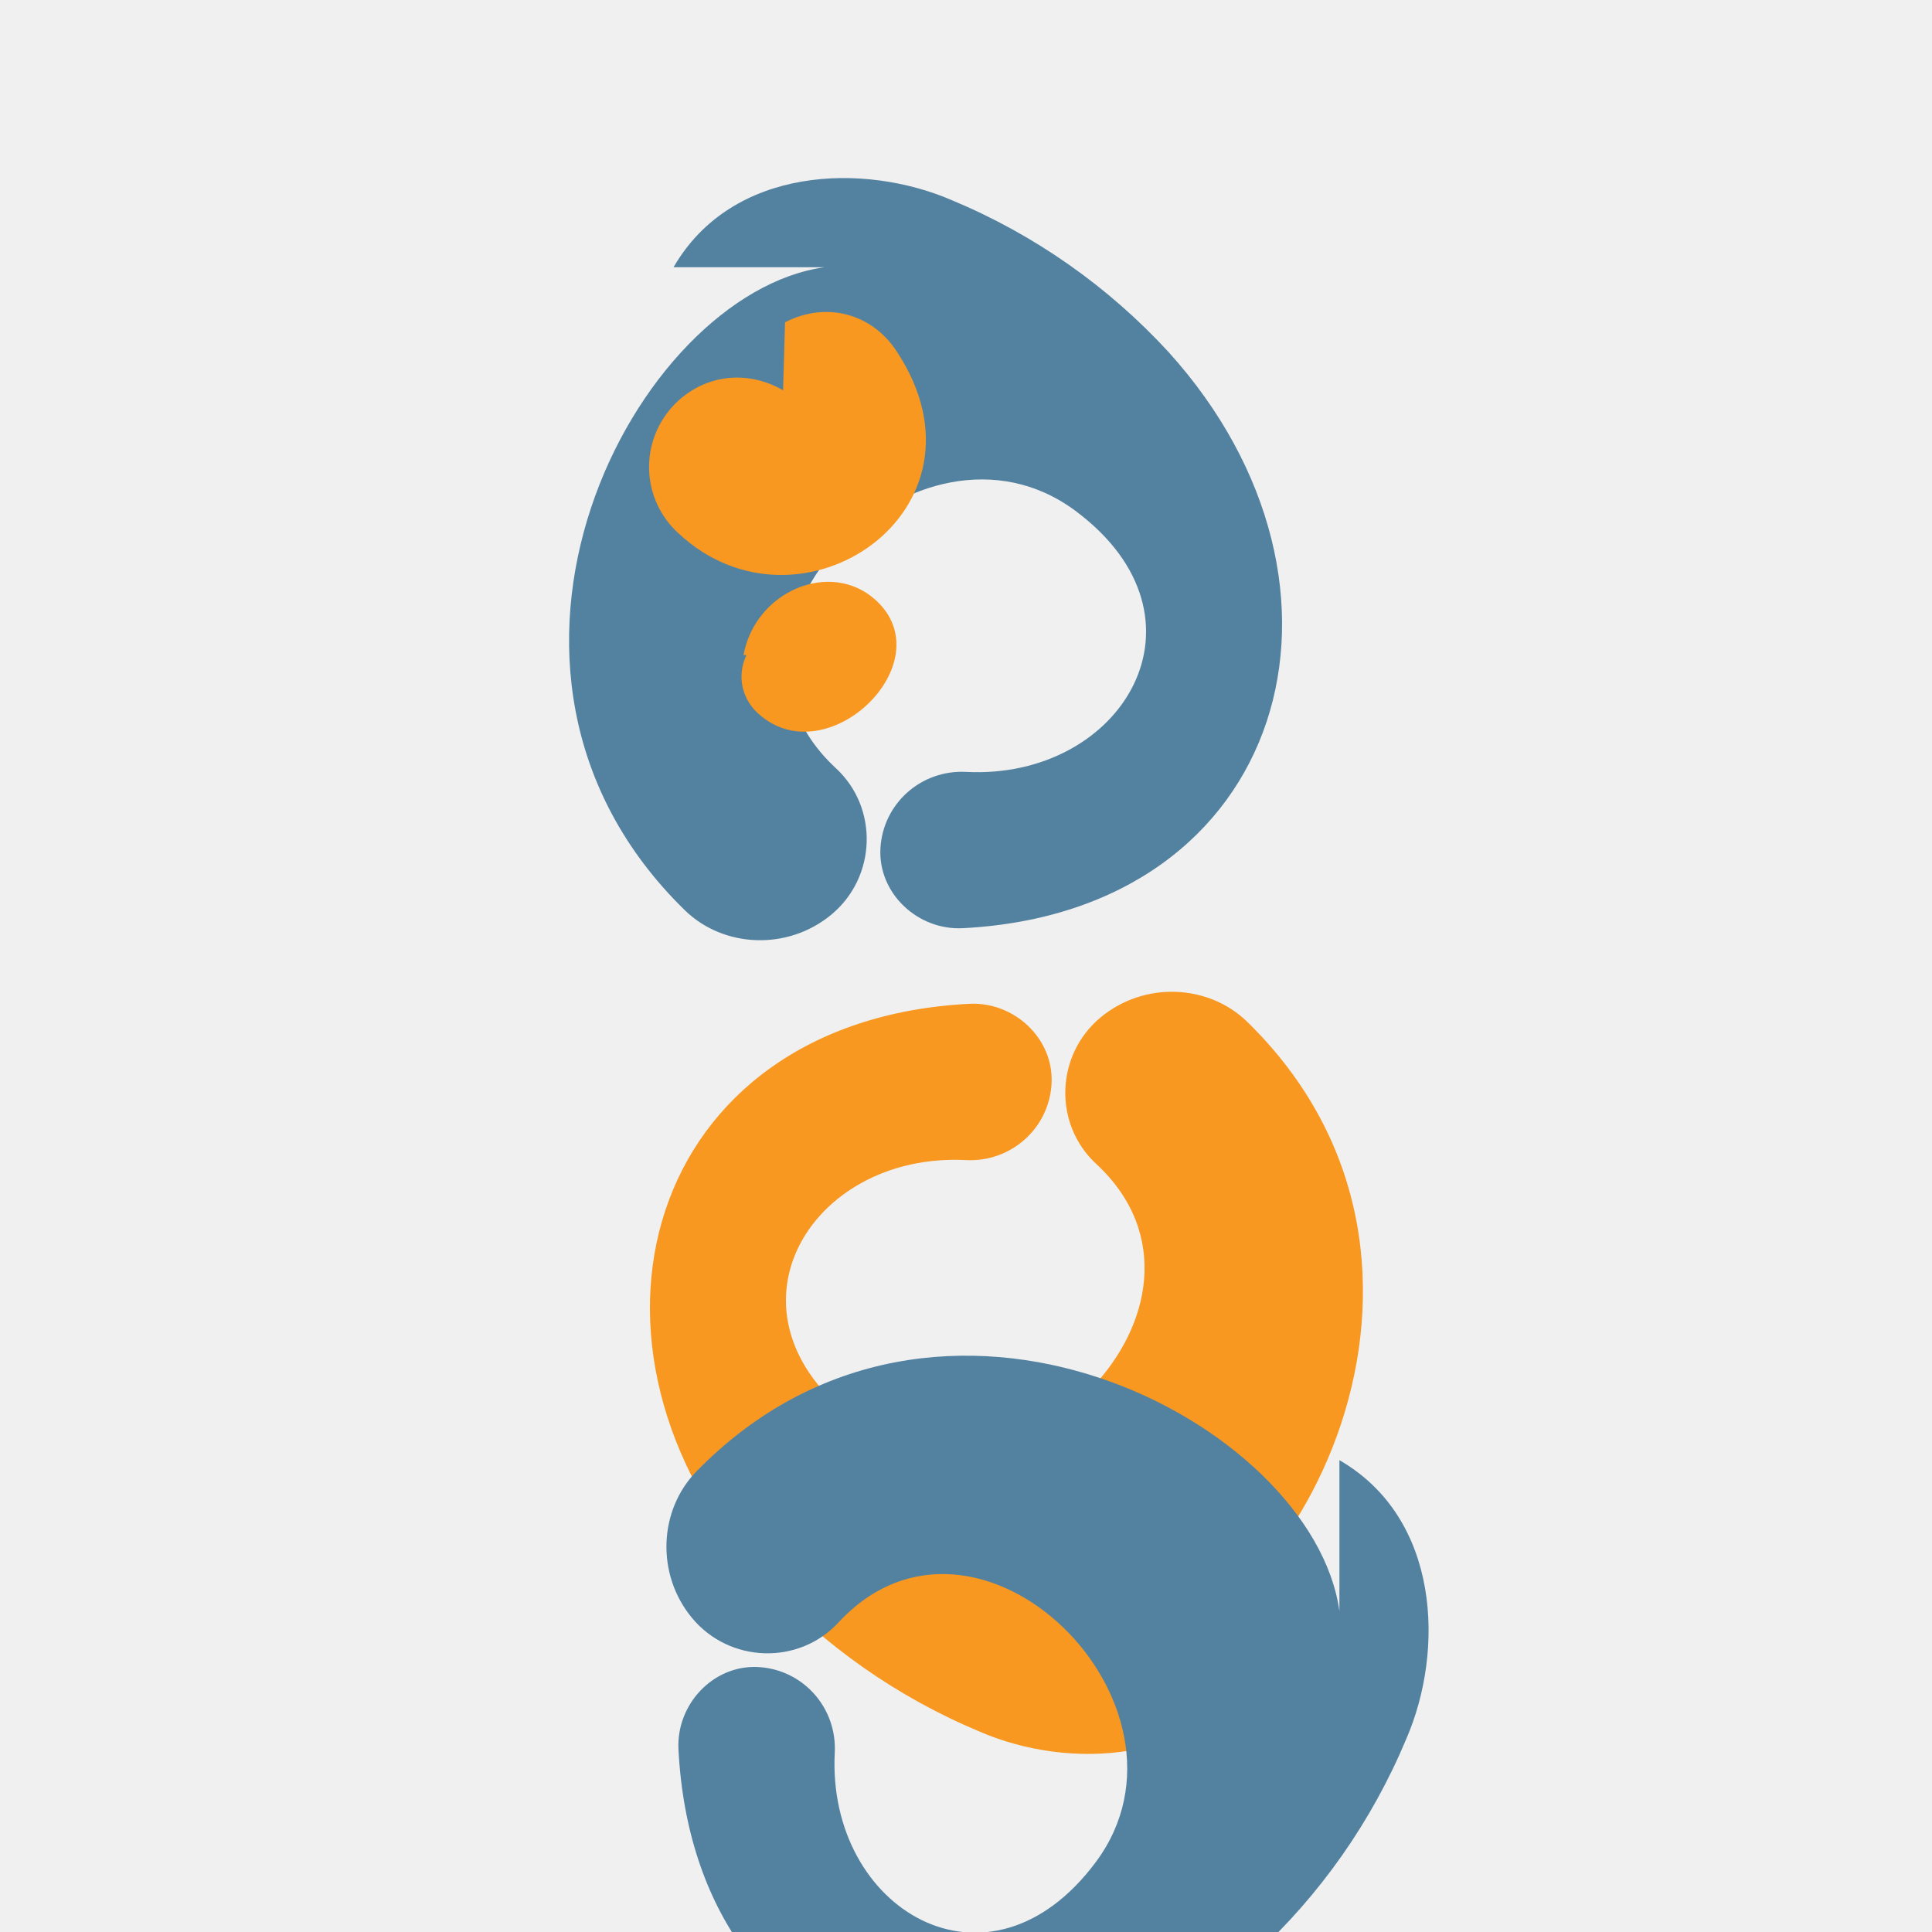
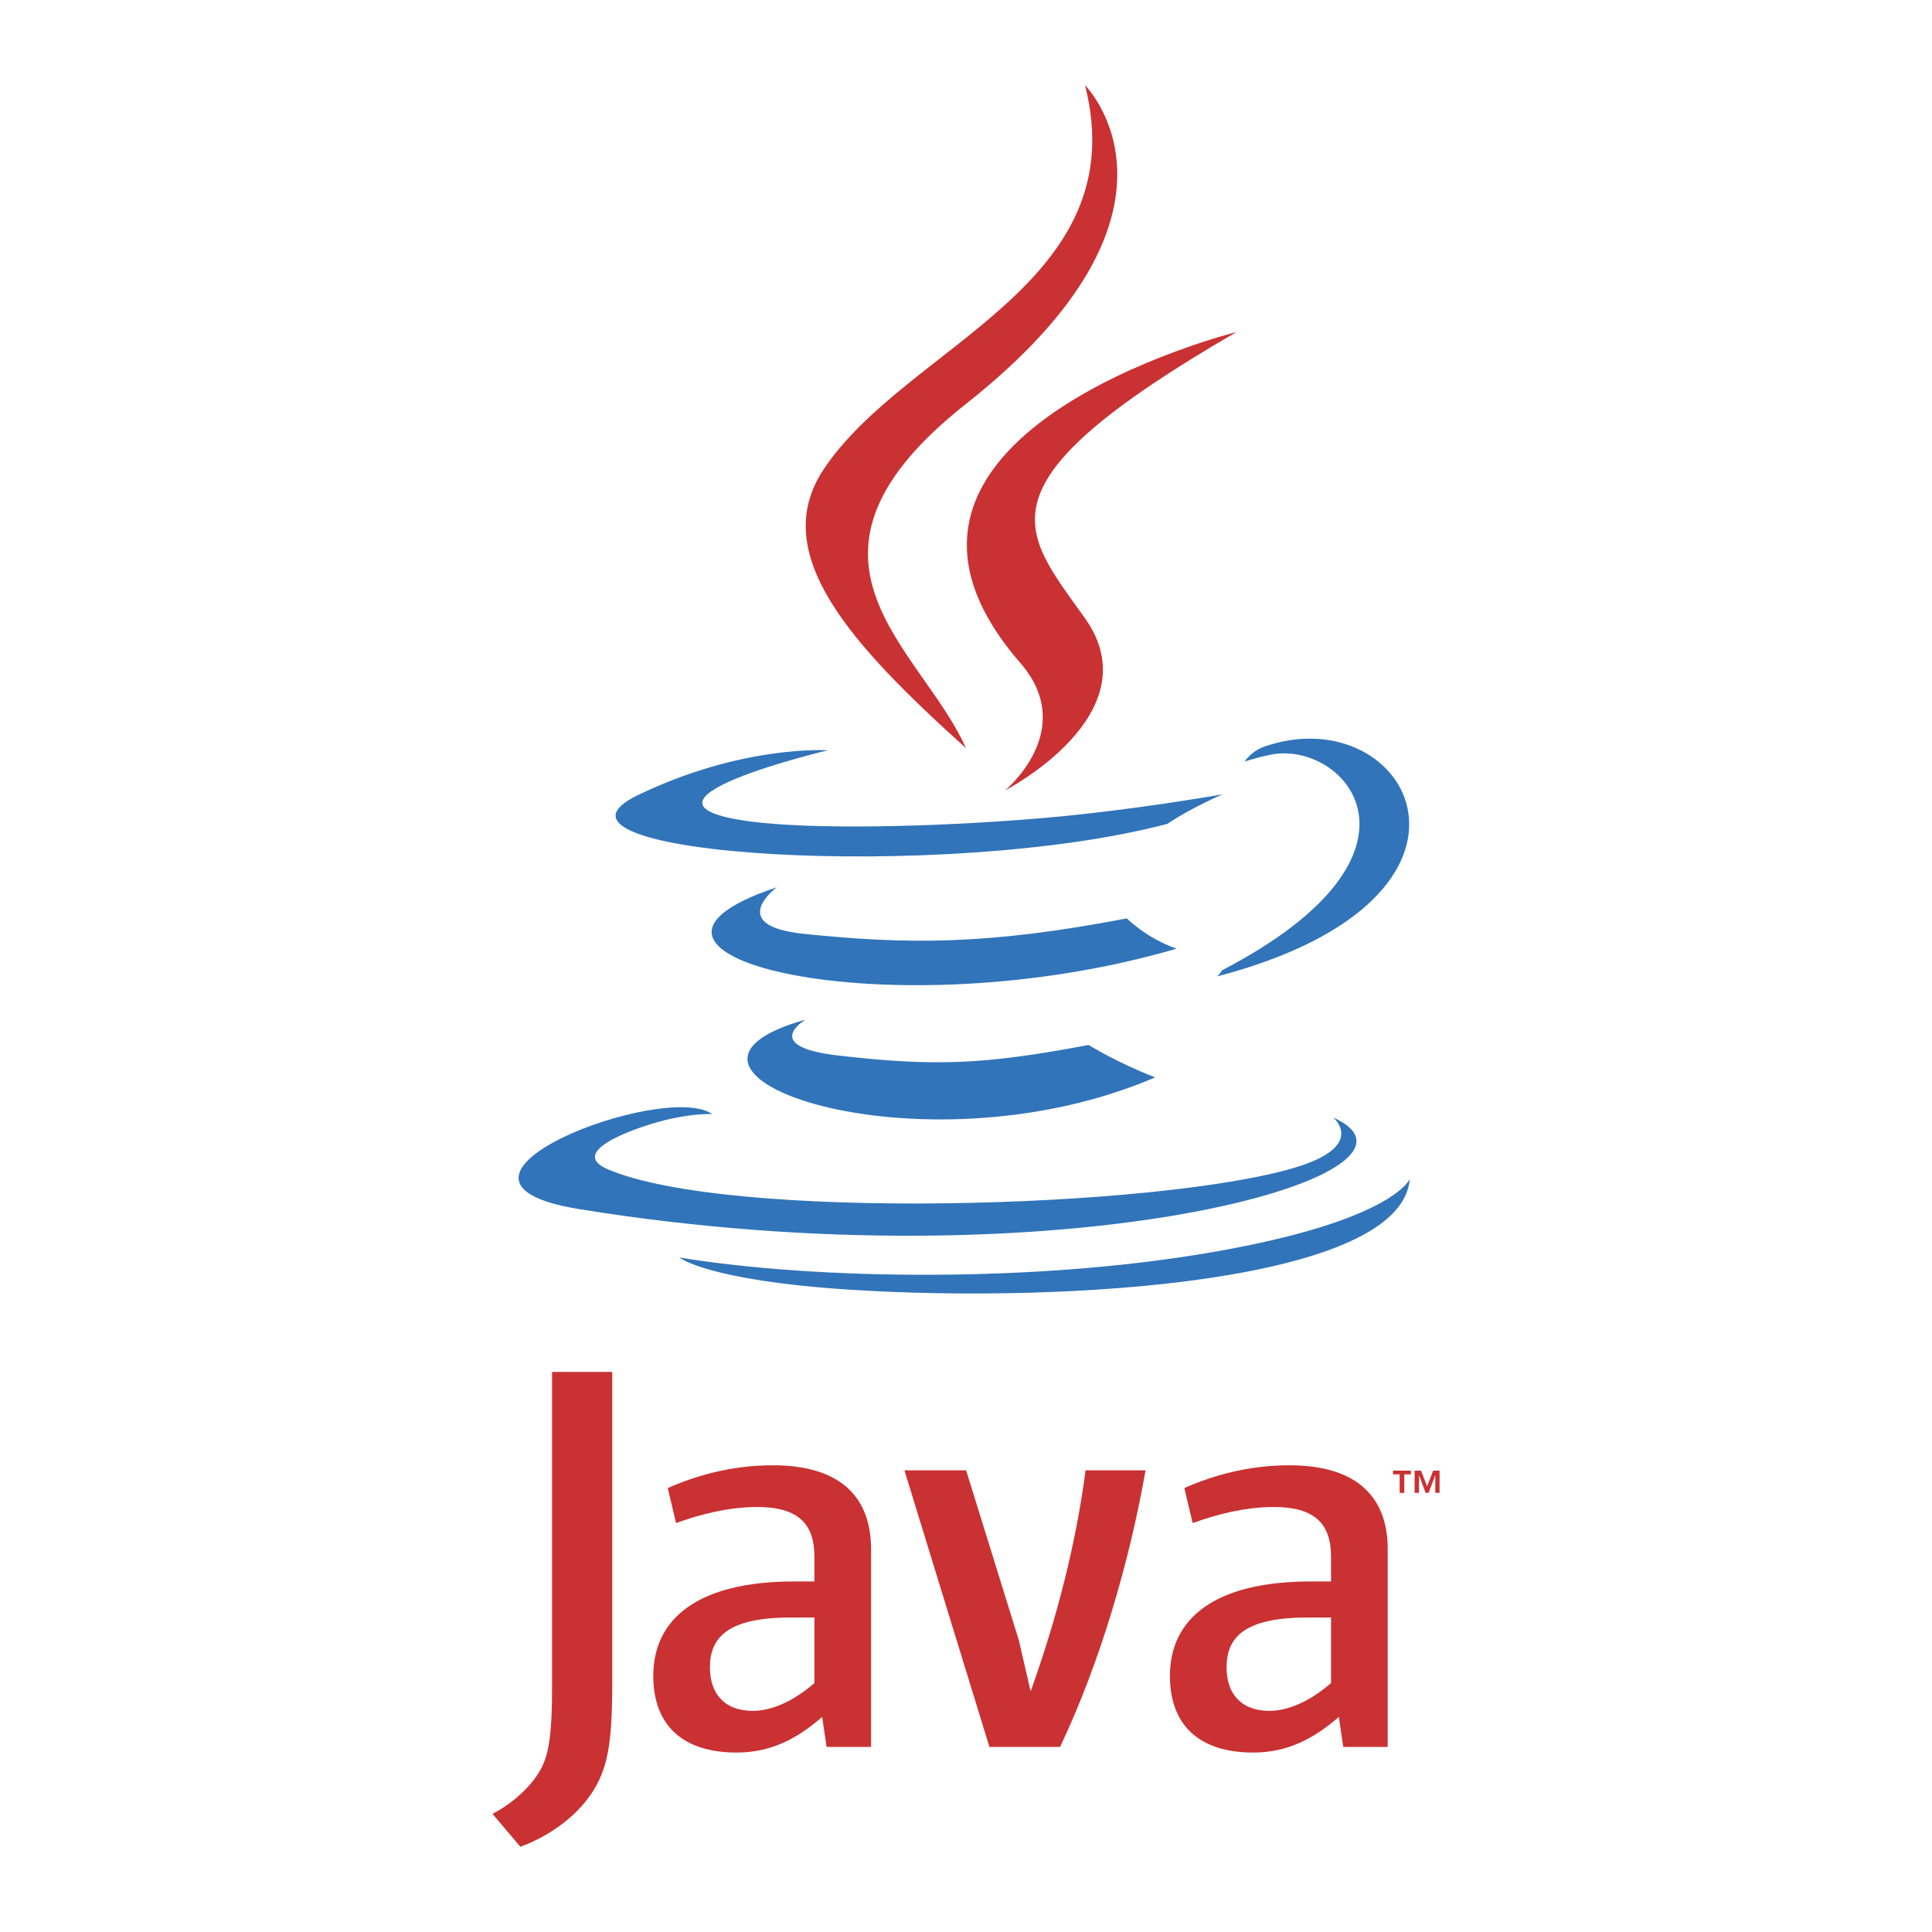
- <svg xmlns="http://www.w3.org/2000/svg" width="256" height="256" viewBox="0 0 256 256">
-   <path fill="#F89820" d="M166.75 220.59c-7.73 13.39-25.26 13.92-36.91 8.87a81.65 81.65 0 0 1-28.7-20.13c-28-31-15.7-74.1 27.28-76.32c5.96-.31 11.23 4.6 10.92 10.56c-.32 5.96-5.4 10.46-11.36 10.15c-20.75-1.07-33.6 20.37-14.47 34.6c20.73 15.4 51.64-15.66 31.74-34.1c-5.7-5.27-5.4-14.45.6-19.42c5.8-4.8 14.3-4.4 19.42.6c32.75 32 6.55 81.7-18.52 85.19" />
-   <path fill="#5382A1" d="M89.25 35.41c7.73-13.39 25.26-13.92 36.91-8.87a81.65 81.65 0 0 1 28.7 20.13c28 31 15.7 74.1-27.28 76.32c-5.96.31-11.23-4.6-10.92-10.56c.32-5.96 5.4-10.46 11.36-10.15c20.75 1.07 33.6-20.37 14.47-34.6c-20.73-15.4-51.64 15.66-31.74 34.1c5.7 5.27 5.4 14.45-.6 19.42c-5.8 4.8-14.3 4.4-19.42-.6c-32.75-32-6.55-81.7 18.52-85.19m68.23 158.07c13.39 7.73 13.92 25.26 8.87 36.91a81.65 81.65 0 0 1-20.13 28.7c-31 28-74.1 15.7-76.32-27.28c-.31-5.96 4.6-11.23 10.56-10.92c5.96.32 10.46 5.4 10.15 11.36c-1.07 20.75 20.37 33.6 34.6 14.47c15.4-20.73-15.66-51.64-34.1-31.74c-5.27 5.7-14.45 5.4-19.42-.6c-4.8-5.8-4.4-14.3.6-19.42c32-32.75 81.7-6.55 85.19 18.52" />
-   <path fill="#F89820" d="M98.52 86.8c1.55-8.48 11.53-12.7 17.5-7.3c9.1 8.23-6.43 23.3-15.53 15.07c-3.13-2.83-2.9-7.46.23-10.03c2.7-2.2 6.55-1.9 9.07 1.02c4.1 4.77-1.57 11.2-5.67 6.43c-1.4-1.63-1.3-3.72.2-5.1m-.3-44.18c5.4-2.8 11.53-1.22 14.83 3.9c13.8 21-12.87 39-28.9 24.1c-5-4.5-5.3-12.2-.6-17.1c4.5-4.6 11.4-4.8 16.5-.4c8.4 7.2-2.6 20.3-10.9 13.1c-2.8-2.5-2.6-6.6.4-8.7c2.6-1.9 6.2-1.7 8.3.6c3.4 3.9-1.3 9.4-4.7 5.5c-1.2-1.3-1.1-3.2.2-4.4c.5-.5 3.3-2.6 4.5-3.6" />
+ <svg xmlns="http://www.w3.org/2000/svg" width="800px" height="800px" viewBox="0 0 192.756 192.756">
+   <g fill-rule="evenodd" clip-rule="evenodd">
+     <path fill="#ffffff" d="M0 0h192.756v192.756H0V0z" />
+     <path d="M80.372 101.729s-4.604 2.679 3.28 3.584c9.554 1.091 14.434.934 24.959-1.057 0 0 2.771 1.735 6.639 3.236-23.601 10.113-53.413-.585-34.878-5.763zM77.487 88.532s-5.165 3.823 2.726 4.639c10.206 1.054 18.262 1.14 32.211-1.544 0 0 1.926 1.955 4.957 3.023-28.531 8.345-60.307.657-39.894-6.118z" fill="#3174b9" />
+     <path d="M101.797 66.143c5.818 6.697-1.525 12.72-1.525 12.72s14.766-7.621 7.984-17.168c-6.332-8.899-11.189-13.32 15.102-28.566-.001-.001-41.27 10.303-21.561 33.014z" fill="#ca3132" />
+     <path d="M133.01 111.491s3.408 2.81-3.754 4.983c-13.619 4.125-56.694 5.369-68.659.164-4.298-1.872 3.766-4.467 6.303-5.015 2.646-.572 4.156-.468 4.156-.468-4.783-3.368-30.916 6.615-13.272 9.479 48.112 7.801 87.704-3.512 75.226-9.143zM82.587 74.857s-21.908 5.205-7.757 7.097c5.977.799 17.883.615 28.982-.316 9.068-.761 18.17-2.389 18.17-2.389s-3.195 1.371-5.51 2.949c-22.251 5.853-65.229 3.127-52.855-2.856 10.462-5.061 18.97-4.485 18.97-4.485zM121.891 96.824c22.617-11.75 12.16-23.044 4.859-21.522-1.785.373-2.586.695-2.586.695s.666-1.042 1.932-1.49c14.441-5.075 25.545 14.972-4.656 22.911-.001 0 .347-.314.451-.594z" fill="#3174b9" />
+     <path d="M108.256 8.504s12.523 12.531-11.881 31.794c-19.571 15.458-4.462 24.269-.006 34.34-11.426-10.307-19.807-19.382-14.185-27.826 8.254-12.395 31.125-18.406 26.072-38.308z" fill="#ca3132" />
+     <path d="M84.812 128.674c21.706 1.388 55.045-.771 55.836-11.044 0 0-1.518 3.894-17.941 6.983-18.529 3.488-41.386 3.082-54.938.845 0 0 2.777 2.298 17.043 3.216z" fill="#3174b9" />
+     <path d="M139.645 147.096h-.66v-.37h1.781v.37h-.66v1.848h-.461v-1.848zm3.554.092h-.008l-.656 1.755h-.301l-.652-1.755h-.008v1.755h-.438v-2.218h.643l.604 1.569.604-1.569h.637v2.218h-.424v-1.755h-.001zM81.255 167.921c-2.047 1.774-4.211 2.772-6.154 2.772-2.768 0-4.27-1.663-4.27-4.324 0-2.881 1.608-4.989 8.044-4.989h2.379v6.541h.001zm5.65 6.374v-19.732c0-5.043-2.876-8.371-9.809-8.371-4.045 0-7.591.999-10.474 2.272l.83 3.495c2.271-.834 5.207-1.607 8.089-1.607 3.994 0 5.713 1.607 5.713 4.934v2.495h-1.996c-9.702 0-14.08 3.764-14.08 9.423 0 4.876 2.885 7.648 8.316 7.648 3.491 0 6.099-1.441 8.534-3.55l.443 2.993h4.434zM105.762 174.295h-7.045l-8.483-27.601h6.154l5.265 16.961 1.172 5.096c2.656-7.371 4.541-14.854 5.484-22.057h5.984c-1.602 9.088-4.488 19.066-8.531 27.601zM132.799 167.921c-2.053 1.774-4.217 2.772-6.156 2.772-2.768 0-4.268-1.663-4.268-4.324 0-2.881 1.609-4.989 8.041-4.989h2.383v6.541zm5.652 6.374v-19.732c0-5.043-2.885-8.371-9.811-8.371-4.049 0-7.594.999-10.477 2.272l.83 3.495c2.271-.834 5.213-1.607 8.096-1.607 3.988 0 5.709 1.607 5.709 4.934v2.495h-1.996c-9.703 0-14.078 3.764-14.078 9.423 0 4.876 2.879 7.648 8.311 7.648 3.494 0 6.098-1.441 8.539-3.55l.445 2.993h4.432zM58.983 178.985c-1.61 2.353-4.214 4.216-7.061 5.267l-2.79-3.286c2.169-1.113 4.027-2.91 4.892-4.582.745-1.49 1.056-3.406 1.056-7.992v-31.515h6.005v31.08c0 6.134-.49 8.613-2.102 11.028z" fill="#ca3132" />
+   </g>
</svg>
